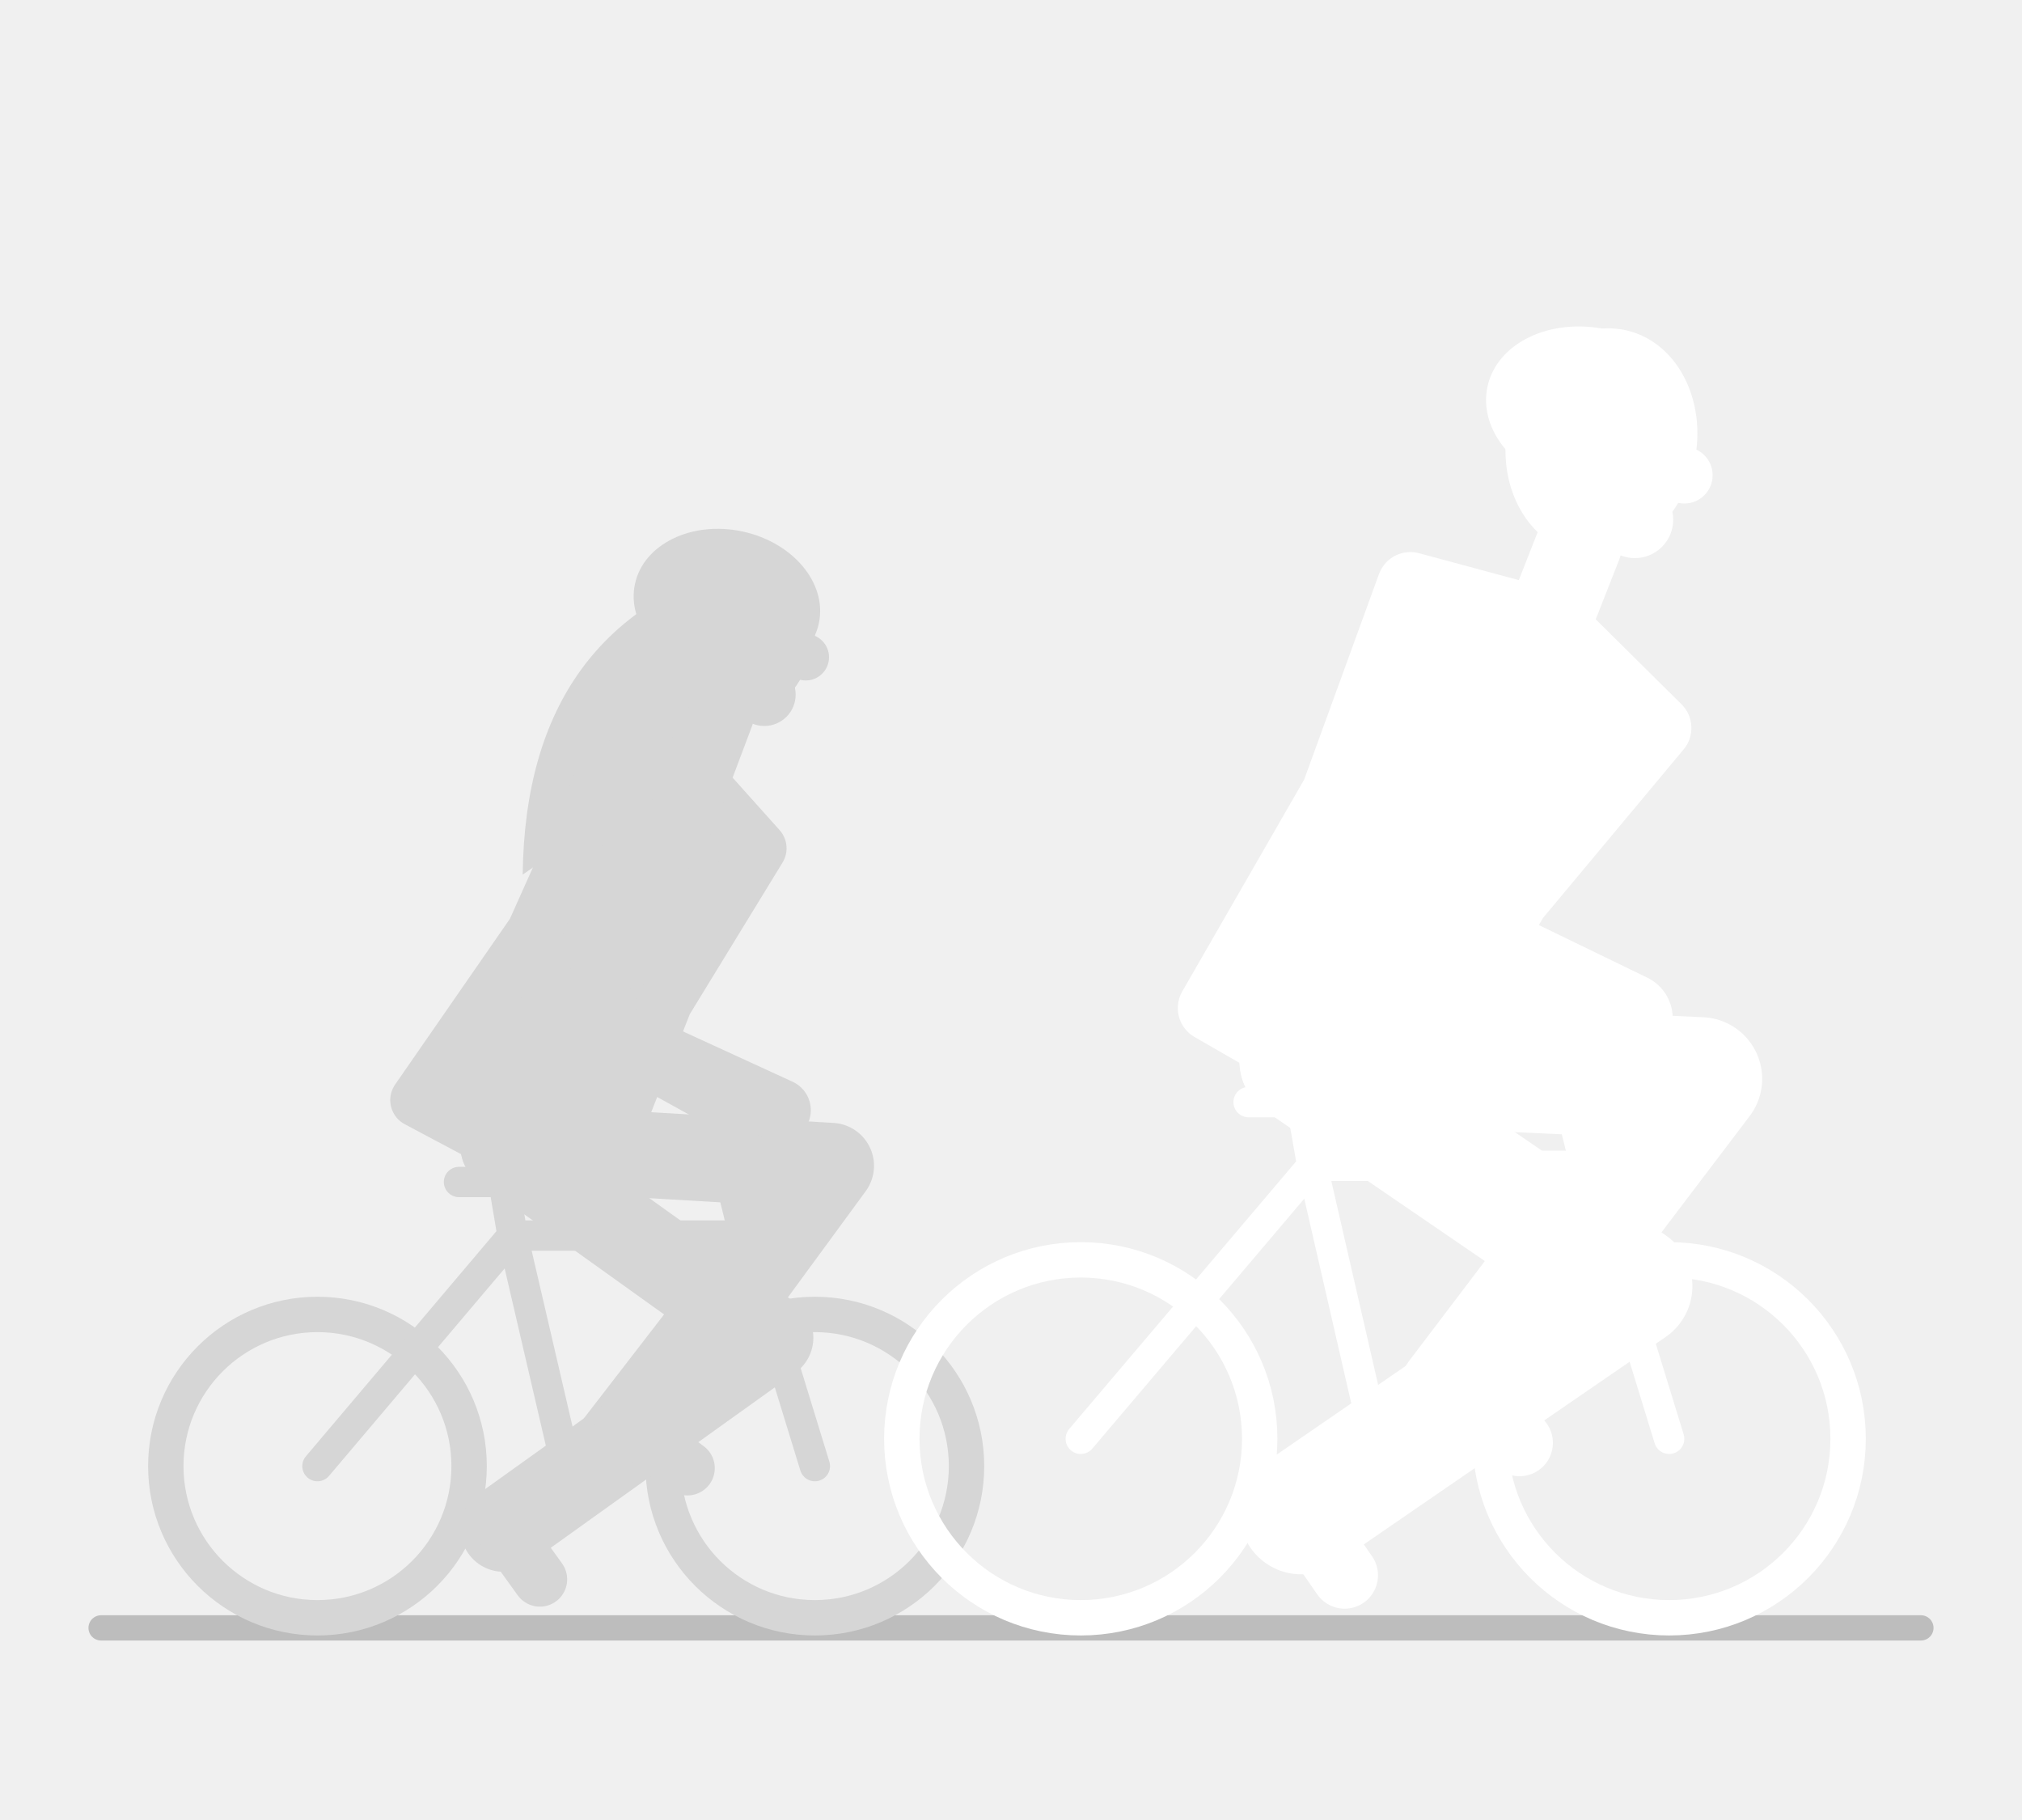
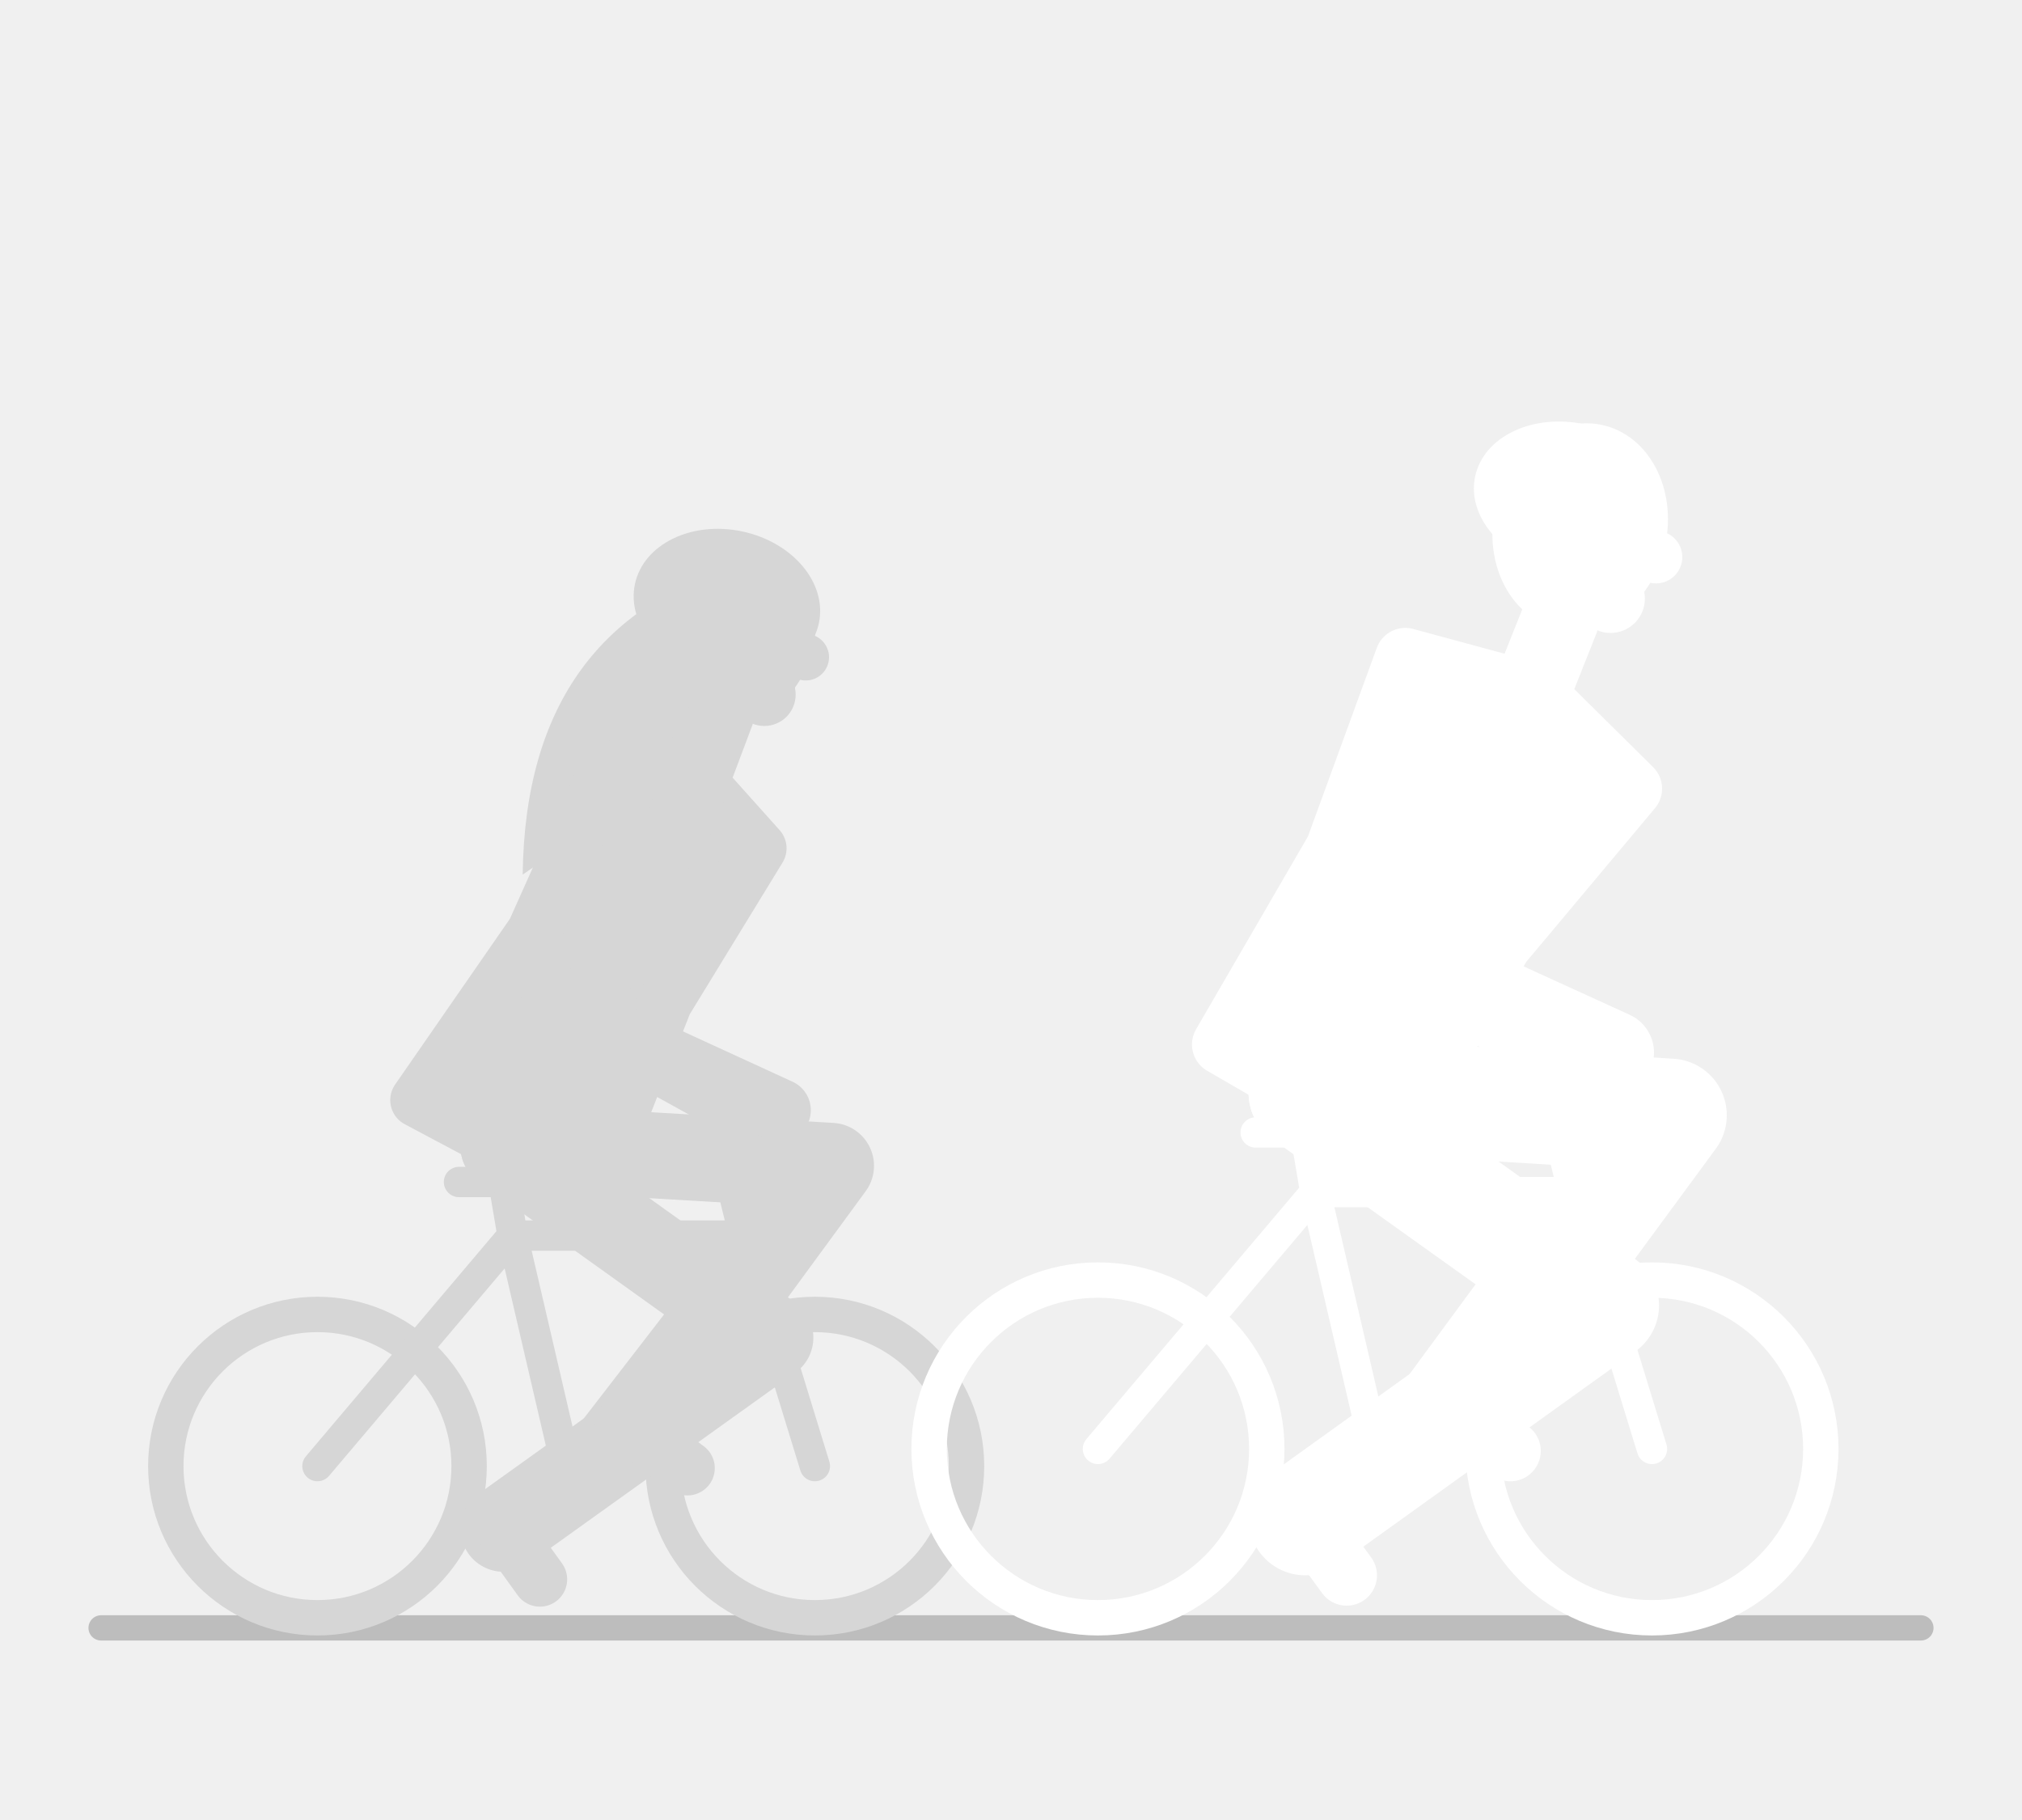
<svg xmlns="http://www.w3.org/2000/svg" viewBox="0 0 200 180" width="800" height="720">
  <path d="M 10 161 L 190 161" fill="none" stroke="#bdbdbd" stroke-width="2.5" stroke-linecap="round" stroke-linejoin="round" />
  <circle cx="31.4" cy="145.0" r="15.0" fill="none" stroke="#d6d6d6" stroke-width="3.5" />
  <circle cx="80.6" cy="145.0" r="15.0" fill="none" stroke="#d6d6d6" stroke-width="3.5" />
  <path d="M 31.4 145.0 L 50.7 122.2 L 73.6 122.2 L 80.6 145.0 M 50.7 122.2 L 56.0 145.0 L 73.6 122.2 M 45.4 116.9 L 54.2 116.9 M 50.7 122.2 L 49.8 116.9 M 73.6 122.2 L 71.0 111.6 L 77.1 109.8" fill="none" stroke="#d6d6d6" stroke-width="3" stroke-linecap="round" stroke-linejoin="round" />
  <polyline points="67.6,79.9 56.4,100.2 75.4,110.7" fill="none" stroke="#d6d6d6" stroke-width="6.2" stroke-linecap="round" stroke-linejoin="round" />
  <polyline points="49.8,113.4 76.2,132.3 49.8,151.2" fill="none" stroke="#d6d6d6" stroke-width="8.5" stroke-linecap="round" stroke-linejoin="round" />
  <polyline points="49.8,151.2 53.4,156.2" fill="none" stroke="#d6d6d6" stroke-width="5.4" stroke-linecap="round" stroke-linejoin="round" />
  <path d="M 74.3,55.5 Q 52.0,61.4 51.7,86.5 Q 69.0,74.7 74.4,66.9 Z" fill="#d6d6d6" />
  <polygon points="41.3,108.8 52.8,92.2 60.1,75.9 69.1,77.2 75.1,83.9 65.8,99.1 58.4,117.9" fill="#d6d6d6" stroke="#d6d6d6" stroke-width="5.4" stroke-linejoin="round" />
  <line x1="67.6" y1="79.9" x2="71.1" y2="70.6" stroke="#d6d6d6" stroke-width="7.0" stroke-linecap="round" />
  <ellipse cx="72.9" cy="62.3" rx="7.7" ry="9.3" fill="#d6d6d6" transform="rotate(12.0 72.9 62.3)" />
  <circle cx="79.7" cy="65.0" r="2.3" fill="#d6d6d6" />
  <circle cx="75.6" cy="68.7" r="3.1" fill="#d6d6d6" />
  <ellipse cx="71.9" cy="59.7" rx="9.3" ry="7.3" fill="#d6d6d6" transform="rotate(12.0 71.9 59.7)" />
  <polyline points="49.8,113.4 82.2,115.3 63.0,141.5" fill="none" stroke="#d6d6d6" stroke-width="8.5" stroke-linecap="round" stroke-linejoin="round" />
  <polyline points="63.0,141.5 68.0,145.2" fill="none" stroke="#d6d6d6" stroke-width="5.4" stroke-linecap="round" stroke-linejoin="round" />
  <polyline points="67.6,79.9 57.5,100.8 77.1,109.8" fill="none" stroke="#d6d6d6" stroke-width="6.2" stroke-linecap="round" stroke-linejoin="round" />
-   <circle cx="106.9" cy="142.3" r="17.7" fill="none" stroke="#ffffff" stroke-width="3.5" />
-   <circle cx="165.1" cy="142.3" r="17.7" fill="none" stroke="#ffffff" stroke-width="3.5" />
-   <path d="M 106.9 142.3 L 129.8 115.3 L 156.8 115.3 L 165.1 142.3 M 129.8 115.3 L 136.0 142.3 L 156.8 115.3 M 123.5 109.0 L 133.9 109.0 M 129.8 115.3 L 128.7 109.0 M 156.8 115.3 L 153.7 102.8 L 161.0 100.7" fill="none" stroke="#ffffff" stroke-width="3" stroke-linecap="round" stroke-linejoin="round" />
-   <polyline points="151.8,65.0 136.2,88.5 158.9,101.8" fill="none" stroke="#ffffff" stroke-width="8.9" stroke-linecap="round" stroke-linejoin="round" />
-   <polyline points="128.7,104.9 161.3,127.2 128.7,149.6" fill="none" stroke="#ffffff" stroke-width="12.2" stroke-linecap="round" stroke-linejoin="round" />
-   <polyline points="128.7,149.6 133.0,155.8" fill="none" stroke="#ffffff" stroke-width="6.6" stroke-linecap="round" stroke-linejoin="round" />
-   <polygon points="119.8,99.7 132.0,78.5 139.5,57.9 153.6,61.7 164.0,72.0 149.9,88.9 137.7,110.0" fill="#ffffff" stroke="#ffffff" stroke-width="6.6" stroke-linejoin="round" />
-   <line x1="151.8" y1="65.0" x2="156.2" y2="53.8" stroke="#ffffff" stroke-width="8.5" stroke-linecap="round" />
-   <ellipse cx="158.4" cy="43.7" rx="9.4" ry="11.3" fill="#ffffff" transform="rotate(12.0 158.4 43.7)" />
-   <circle cx="166.6" cy="47.0" r="2.8" fill="#ffffff" />
-   <circle cx="161.7" cy="51.4" r="3.8" fill="#ffffff" />
-   <ellipse cx="157.2" cy="40.4" rx="10.3" ry="8.0" fill="#ffffff" transform="rotate(12.0 157.2 40.4)" />
-   <polyline points="128.7,104.9 168.2,106.7 144.3,138.2" fill="none" stroke="#ffffff" stroke-width="12.2" stroke-linecap="round" stroke-linejoin="round" />
-   <polyline points="144.3,138.2 150.3,142.7" fill="none" stroke="#ffffff" stroke-width="6.6" stroke-linecap="round" stroke-linejoin="round" />
-   <polyline points="151.8,65.0 137.3,89.2 161.0,100.7" fill="none" stroke="#ffffff" stroke-width="8.9" stroke-linecap="round" stroke-linejoin="round" />
+   <circle cx="108.6" cy="143.3" r="16.7" fill="none" stroke="#ffffff" stroke-width="3.5" />
+   <circle cx="163.4" cy="143.3" r="16.7" fill="none" stroke="#ffffff" stroke-width="3.5" />
+   <path d="M 108.6 143.3 L 130.1 117.9 L 155.6 117.9 L 163.4 143.3 M 130.1 117.9 L 136.0 143.3 L 155.6 117.9 M 124.2 112.0 L 134.0 112.0 M 130.1 117.9 L 129.1 112.0 M 155.6 117.9 L 152.7 106.1 L 159.5 104.1" fill="none" stroke="#ffffff" stroke-width="3" stroke-linecap="round" stroke-linejoin="round" />
+   <polyline points="150.2,71.6 136.5,93.4 157.6,105.1" fill="none" stroke="#ffffff" stroke-width="8.2" stroke-linecap="round" stroke-linejoin="round" />
+   <polyline points="129.1,108.1 158.5,129.1 129.1,150.2" fill="none" stroke="#ffffff" stroke-width="11.2" stroke-linecap="round" stroke-linejoin="round" />
+   <polyline points="129.1,150.2 133.2,155.8" fill="none" stroke="#ffffff" stroke-width="6.0" stroke-linecap="round" stroke-linejoin="round" />
+   <polygon points="120.9,103.3 132.1,84.0 139.0,65.1 151.9,68.6 161.4,78.0 148.5,93.4 137.3,112.8" fill="#ffffff" stroke="#ffffff" stroke-width="6.0" stroke-linejoin="round" />
+   <line x1="150.2" y1="71.6" x2="154.3" y2="61.3" stroke="#ffffff" stroke-width="7.7" stroke-linecap="round" />
+   <ellipse cx="156.3" cy="52.1" rx="8.6" ry="10.3" fill="#ffffff" transform="rotate(12.0 156.3 52.1)" />
+   <circle cx="163.8" cy="55.1" r="2.6" fill="#ffffff" />
+   <circle cx="159.3" cy="59.2" r="3.4" fill="#ffffff" />
+   <ellipse cx="155.2" cy="49.1" rx="9.5" ry="7.3" fill="#ffffff" transform="rotate(12.0 155.2 49.1)" />
+   <polyline points="129.1,108.1 165.2,110.3 143.8,139.4" fill="none" stroke="#ffffff" stroke-width="11.2" stroke-linecap="round" stroke-linejoin="round" />
+   <polyline points="143.8,139.4 149.4,143.5" fill="none" stroke="#ffffff" stroke-width="6.0" stroke-linecap="round" stroke-linejoin="round" />
+   <polyline points="150.2,71.6 137.6,94.1 159.5,104.1" fill="none" stroke="#ffffff" stroke-width="8.2" stroke-linecap="round" stroke-linejoin="round" />
</svg>
